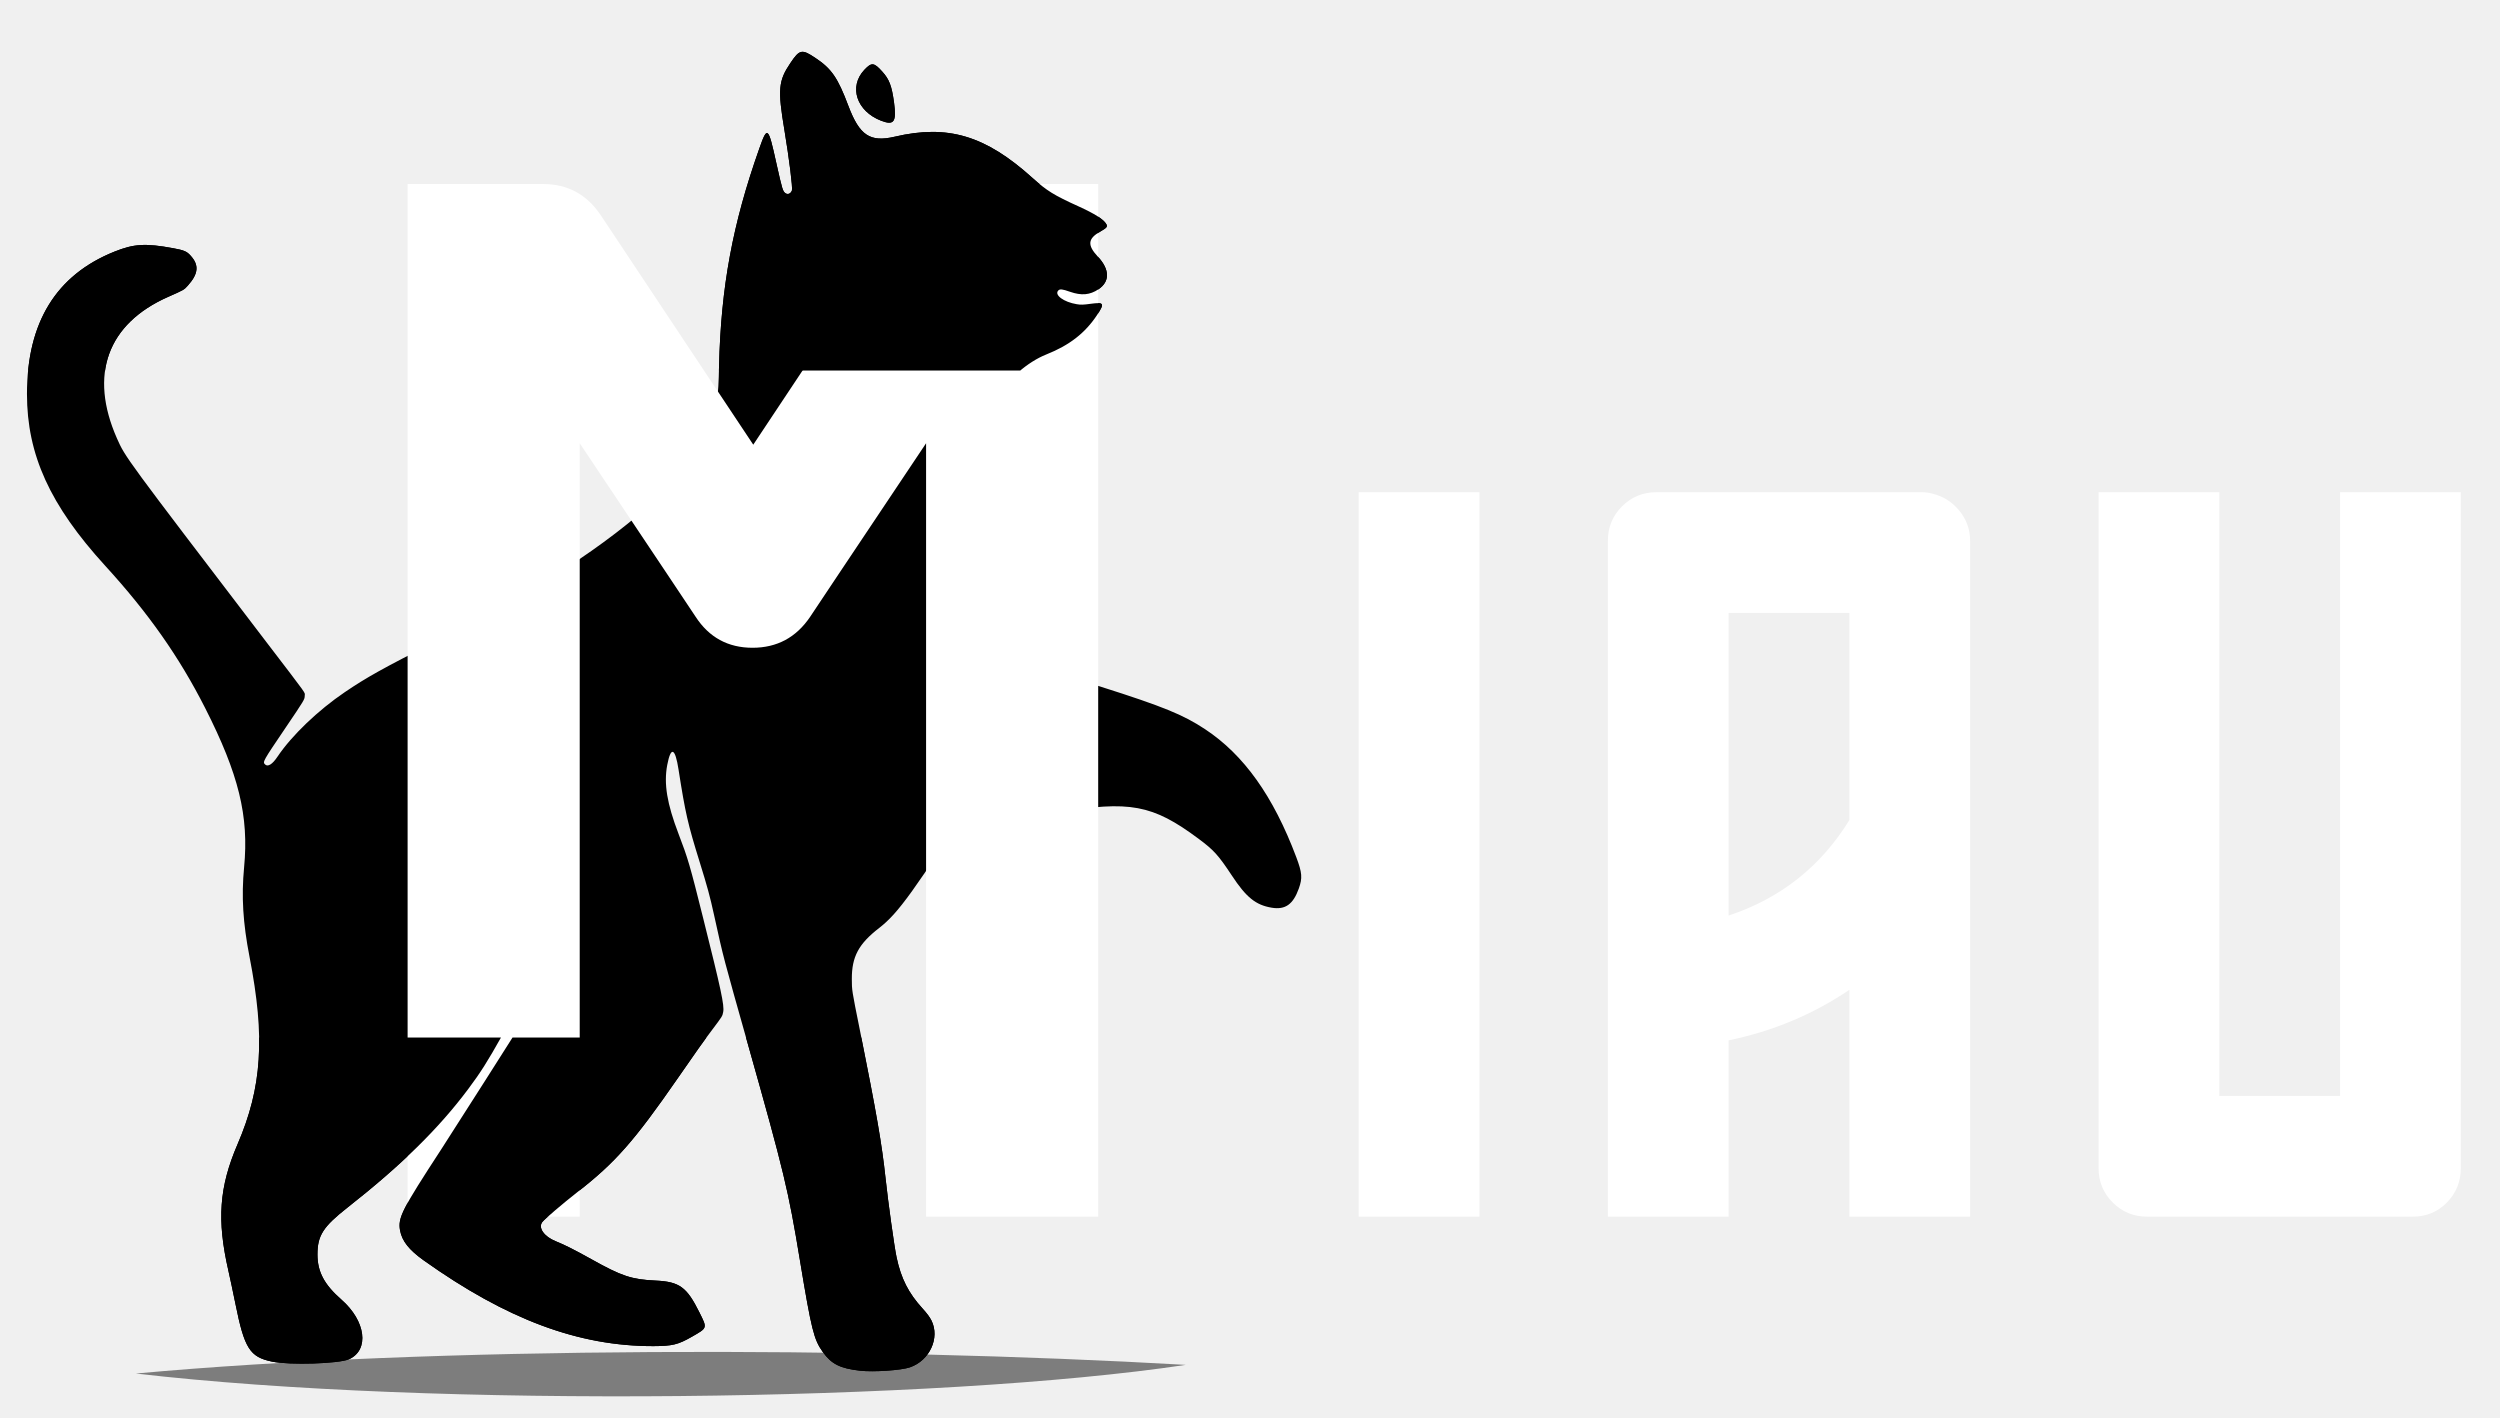
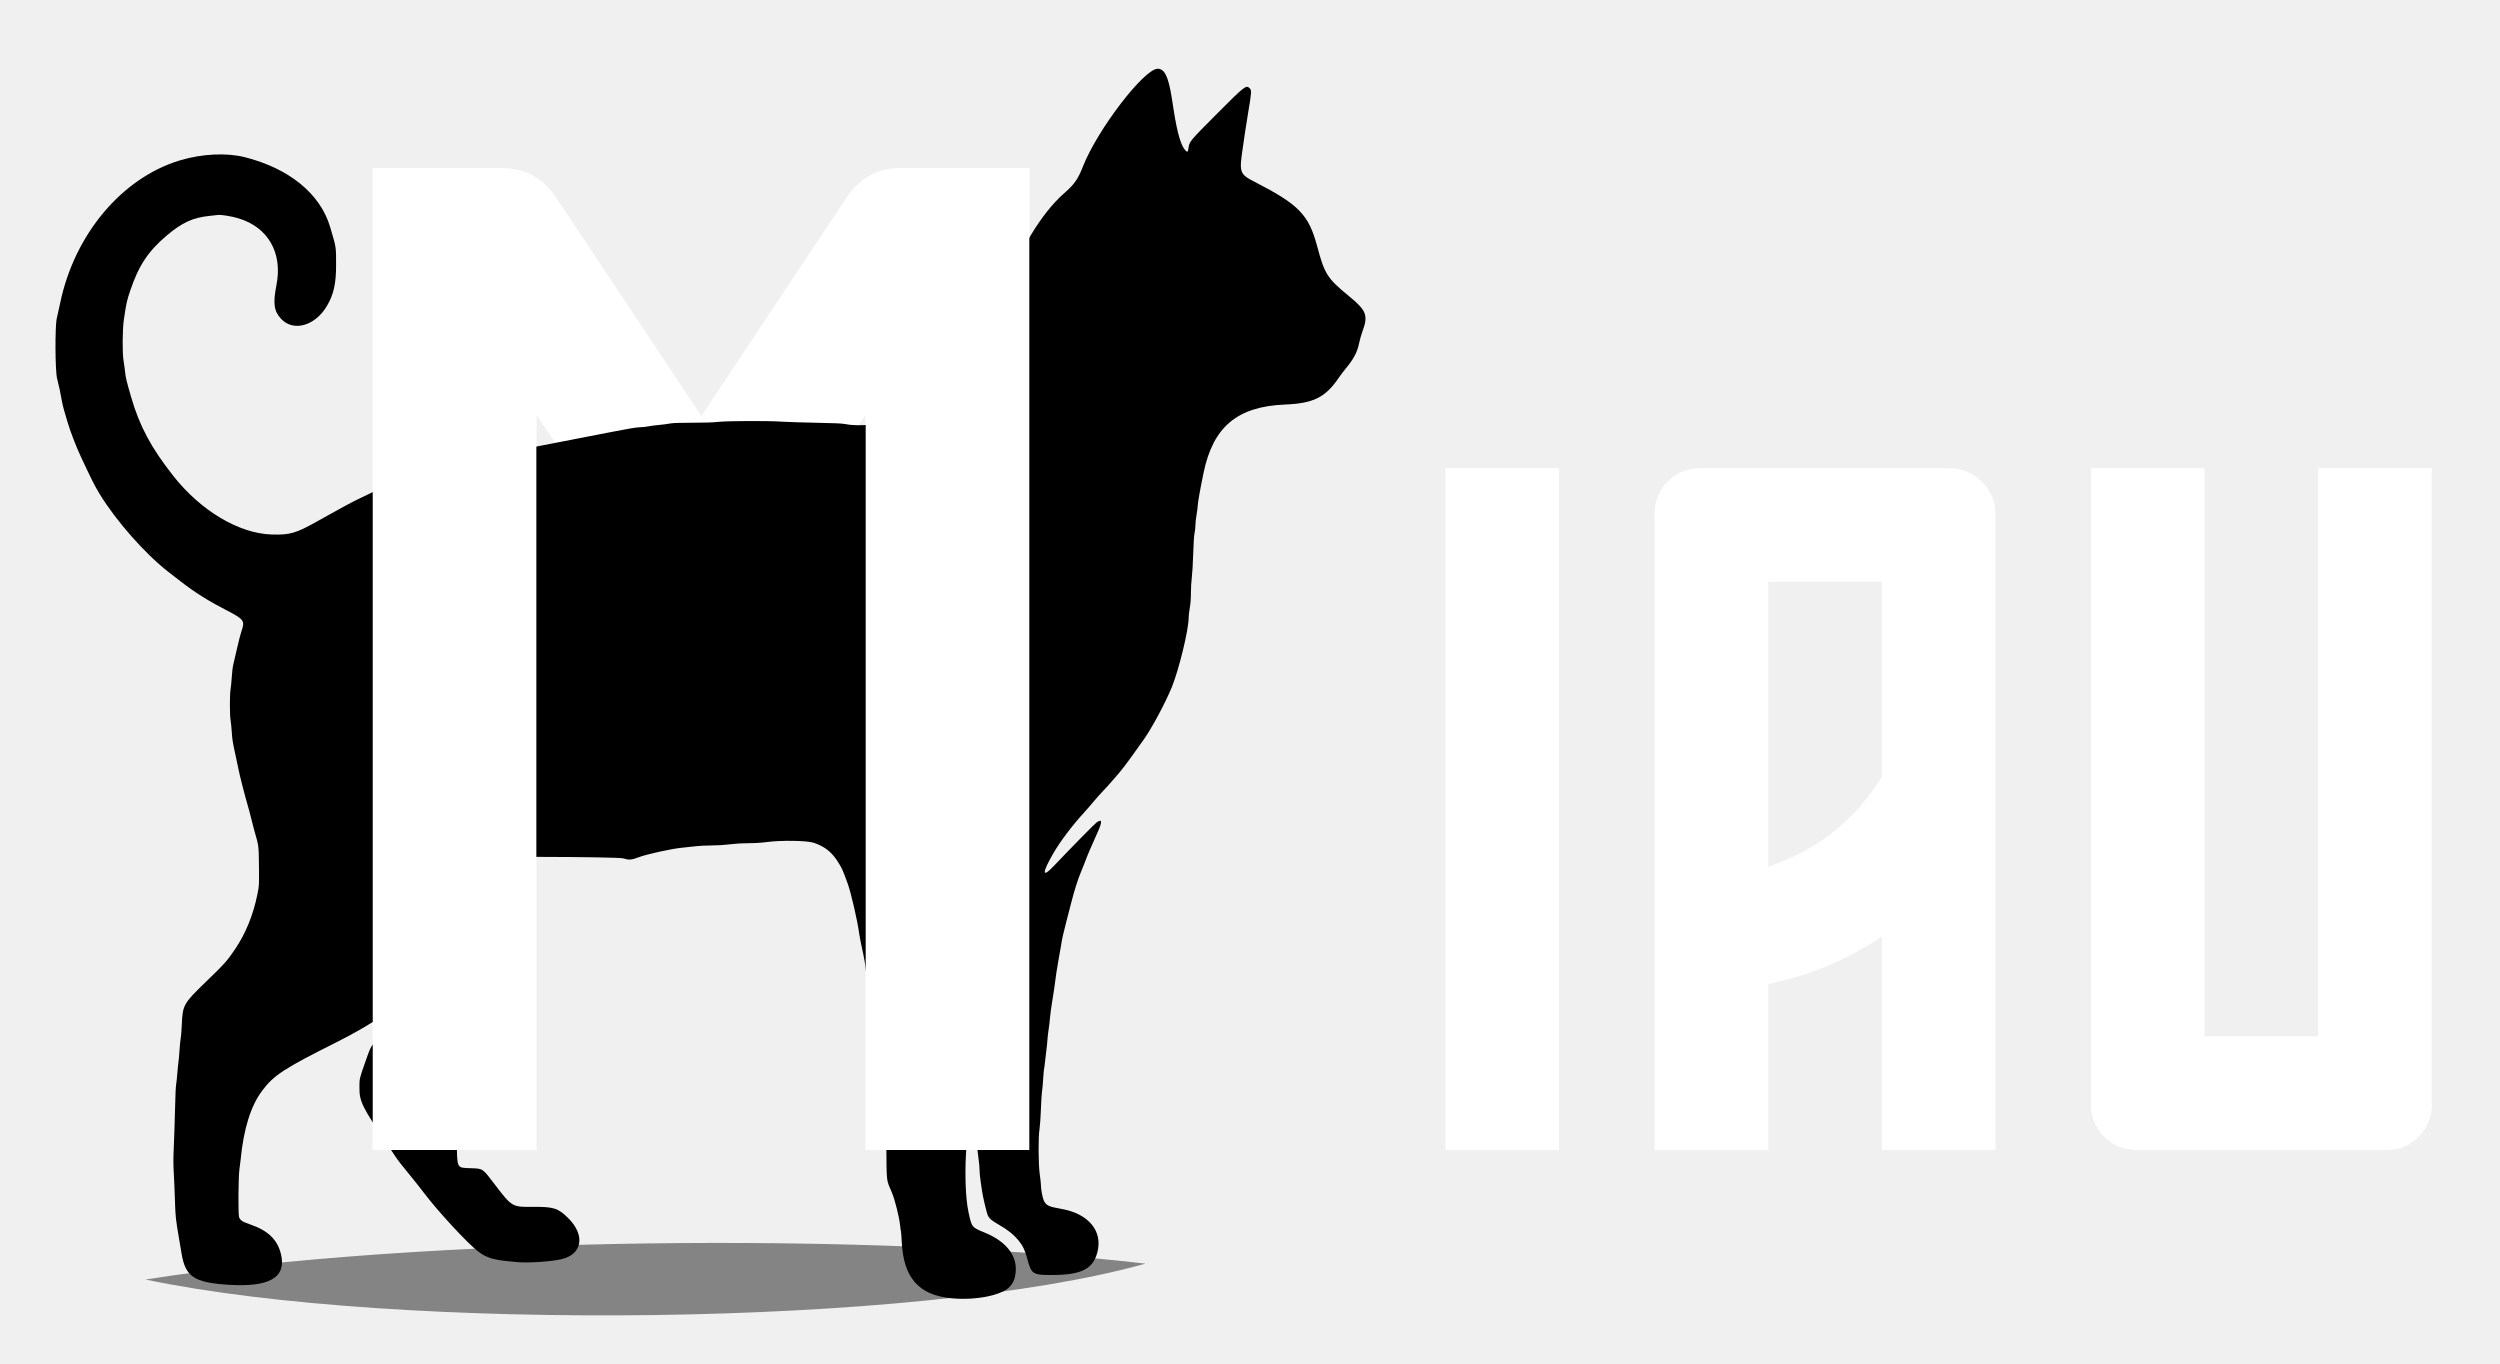
- <svg xmlns="http://www.w3.org/2000/svg" viewBox="0 0 2024 1148" role="img" aria-label="Miau">
+ <svg xmlns="http://www.w3.org/2000/svg" viewBox="-24 -6 1100 600" role="img" aria-label="Miau">
  <defs>
-     <g id="cat" transform="translate(-46 -8) scale(0.57)">
-       <path fill-rule="evenodd" d="M1302.2 1960.9C1274.0 1957.7 1261.6 1951.5 1249.4 1934.4C1236.6 1916.4 1233.4 1903.7 1216.9 1804.3C1200.4 1704.1 1194.2 1678.6 1143.5 1499.0C1107.9 1372.9 1108.3 1374.7 1095.1 1314.5C1089.0 1286.6 1085.4 1273.6 1074.5 1238.5C1057.5 1183.8 1054.2 1169.3 1044.5 1107.3C1039.7 1076.0 1033.6 1073.5 1028.4 1100.6C1023.4 1127.4 1028.0 1155.3 1044.5 1198.5C1057.8 1233.2 1060.6 1242.6 1079.4 1318.0C1104.9 1419.7 1109.7 1442.2 1107.9 1451.4C1106.8 1457.4 1106.7 1457.5 1092.0 1477.0C1078.9 1494.4 1069.6 1507.5 1043.0 1546.0C981.5 1634.8 954.5 1665.5 900.5 1707.5C880.6 1723.1 854.5 1745.3 851.0 1749.7C844.7 1757.8 853.4 1770.4 870.2 1777.1C883.3 1782.4 896.3 1789.0 920.6 1802.5C963.8 1826.7 977.8 1831.3 1012.0 1832.9C1045.8 1834.5 1056.2 1842.1 1074.0 1877.9C1085.5 1901.0 1085.8 1899.8 1063.0 1912.9C1043.8 1923.9 1035.5 1925.9 1008.8 1926.0C902.4 1926.2 800.4 1888.1 682.5 1804.2C661.5 1789.2 651.7 1776.7 648.9 1761.6C645.7 1743.7 651.6 1732.1 707.4 1646.5C722.0 1624.0 812.0 1482.8 841.5 1436.0C859.3 1407.8 861.0 1404.4 861.0 1396.9C861.0 1386.1 855.0 1383.8 849.2 1392.3C843.4 1400.8 805.0 1465.1 793.5 1485.5C772.9 1522.2 763.4 1537.2 745.7 1560.9C703.8 1617.0 650.8 1669.0 574.5 1729.0C539.5 1756.5 531.6 1768.9 531.6 1796.0C531.7 1820.5 541.2 1838.5 565.7 1860.0C600.3 1890.3 605.6 1931.3 576.6 1944.6C562.5 1951.0 492.1 1953.3 467.0 1948.0C435.5 1941.5 427.8 1929.2 415.1 1866.0C411.8 1849.8 407.3 1828.4 405.0 1818.5C388.6 1746.8 392.0 1699.9 418.0 1639.5C453.0 1558.2 457.5 1488.4 435.1 1373.0C425.7 1324.6 423.5 1287.3 427.4 1246.0C434.4 1173.1 419.9 1113.9 372.0 1019.5C335.2 947.0 291.4 884.7 230.1 817.6C151.7 731.7 119.0 659.9 119.0 573.6C119.0 472.1 160.4 404.7 243.1 371.5C271.0 360.3 287.1 359.3 326.8 366.6C342.0 369.4 346.1 371.1 351.4 377.1C363.7 390.6 362.6 402.7 347.5 419.7C342.1 425.7 342.0 425.8 319.5 435.7C233.0 474.0 206.9 546.4 246.9 636.9C258.7 663.5 257.5 661.9 458.3 925.0C520.5 1006.4 513.5 996.6 513.5 1002.4C513.5 1007.4 513.1 1008.1 486.3 1047.7C453.6 1096.0 453.6 1096.2 457.2 1099.8C461.1 1103.7 467.6 1099.7 474.9 1088.7C495.1 1058.7 532.4 1022.9 570.5 997.1C601.5 976.1 624.2 963.4 699.0 925.5C846.6 850.7 938.6 791.1 1016.5 720.0C1057.5 682.6 1076.8 655.9 1089.9 618.6C1099.1 592.6 1101.0 579.3 1102.0 534.0C1104.7 421.6 1121.2 332.4 1159.0 225.5C1170.7 192.3 1171.8 193.2 1183.4 245.8C1191.8 283.4 1192.6 286.0 1196.5 288.6C1199.9 290.8 1203.9 289.0 1205.5 284.6C1206.8 280.9 1201.6 239.6 1194.8 198.5C1185.2 141.2 1186.3 128.8 1203.2 103.8C1216.4 84.1 1219.5 83.4 1238.8 96.3C1261.8 111.6 1270.6 124.3 1285.8 164.7C1301.6 206.4 1316.5 216.4 1351.5 208.2C1426.8 190.5 1480.3 206.5 1546.9 266.5C1567.5 285.0 1577.8 291.4 1612.5 307.1C1635.5 317.5 1648.3 325.7 1652.0 332.3C1654.1 336.0 1652.8 337.6 1643.9 342.7C1625.7 352.9 1624.7 362.1 1640.1 378.6C1657.1 397.0 1657.3 413.9 1640.8 425.0C1628.6 433.1 1616.7 434.1 1600.6 428.5C1589.3 424.5 1586.0 424.2 1583.7 426.8C1578.0 433.1 1591.7 443.1 1610.0 446.1C1615.9 447.1 1619.2 447.0 1630.1 445.5C1648.7 443.0 1649.8 444.9 1639.1 461.2C1622.1 487.0 1599.8 504.4 1566.8 517.5C1540.3 528.1 1512.2 552.5 1496.5 578.5C1488.5 591.8 1493.5 609.2 1512.5 634.4C1580.7 725.1 1603.6 831.5 1577.6 936.5C1565.3 985.9 1553.6 1008.3 1478.8 1124.5C1377.4 1282.1 1356.7 1310.9 1329.4 1332.1C1300.2 1354.7 1290.5 1372.9 1290.6 1404.5C1290.6 1420.5 1290.6 1420.5 1301.8 1476.0C1326.0 1596.8 1333.3 1639.0 1338.5 1687.5C1342.1 1721.1 1351.0 1785.3 1354.2 1800.0C1360.6 1830.1 1371.1 1850.7 1391.0 1872.5C1397.2 1879.3 1401.3 1884.8 1403.8 1889.8C1415.9 1914.4 1401.2 1946.4 1373.2 1956.1C1360.9 1960.4 1321.2 1963.1 1302.2 1960.9ZM1887.0 1303.3C1864.3 1299.5 1850.8 1288.7 1830.3 1257.5C1811.1 1228.5 1804.9 1221.6 1783.0 1205.3C1717.8 1156.8 1685.3 1150.7 1583.0 1168.0C1576.7 1169.1 1558.2 1172.0 1542.0 1174.5C1525.8 1177.0 1505.5 1180.6 1496.9 1182.5C1469.7 1188.6 1467.3 1187.2 1475.7 1170.5C1481.9 1158.2 1589.2 981.4 1592.1 978.8C1596.6 974.5 1598.5 974.9 1644.2 989.4C1732.9 1017.6 1761.3 1029.2 1792.4 1049.8C1847.5 1086.2 1889.3 1144.9 1921.9 1231.6C1930.2 1253.7 1930.8 1261.1 1925.5 1276.0C1917.4 1298.6 1906.3 1306.5 1887.0 1303.3ZM1332.2 185.5C1297.3 172.0 1285.8 137.2 1308.4 113.2C1318.7 102.3 1322.1 102.6 1333.9 115.8C1343.8 126.7 1347.4 136.2 1350.6 160.0C1354.2 187.3 1350.5 192.5 1332.2 185.5Z" />
-     </g>
-     <clipPath id="front">
-       <rect x="0" y="0" width="2100" height="300" />
-       <rect x="0" y="840" width="2100" height="400" />
+     <path id="m" transform="translate(109.27 500) scale(0.30126 -0.30126)" d="M794 1391q29 43 79 43h188v-1434h-239v1074l-121 -181l-40 -60q-29 -43 -80 -43t-79 43l-40 60l-121 181v-1074h-239v1434h188q51 0 80 -43l212 -319z" />
+     <clipPath id="stems">
+       <rect x="140.00" y="0" width="72.00" height="501" />
+       <rect x="356.90" y="0" width="72.00" height="501" />
    </clipPath>
  </defs>
-   <path fill="#000" fill-opacity=".48" d="M110 1112 C350 1090 700 1090 960 1105 C760 1135 350 1140 110 1112 Z" />
-   <use href="#cat" fill="#000" />
+   <path fill="#000" fill-opacity=".45" d="M40 557 C160 538 360 536 480 550 C380 578 150 580 40 557 Z" />
  <g fill="#fff">
-     <path transform="translate(270.534 985) scale(0.583 -0.583)" d="M794 1391q29 43 79 43h188v-1434h-239v1074l-121 -181l-40 -60q-29 -43 -80 -43t-79 43l-40 60l-121 181v-1074h-239v1434h188q51 0 80 -43l212 -319z" />
-     <path transform="translate(1058.28 985) scale(0.409 -0.409)" d="M341 0h-239v1434h239v-1434z" />
-     <path transform="translate(1260.03 985) scale(0.409 -0.409)" d="M745 1431q32 -8 53 -34t21 -59v-1338h-239v449q-108 -73 -239 -100v-349h-239v1338q0 40 28 68t68 28h526q10 0 21 -3zM341 596q154 51 239 189v410h-239v-599z" />
-     <path transform="translate(1657.29 985) scale(0.409 -0.409)" d="M580 1434h239v-1338q0 -40 -27.5 -68t-67.5 -28h-526q-40 0 -68 28t-28 68v1338h239v-1195h239v1195z" />
+     <use href="#m" />
+     <path transform="translate(590.66 500) scale(0.20921 -0.20921)" d="M341 0h-239v1434h239v-1434z" />
+     <path transform="translate(682.66 500) scale(0.20921 -0.20921)" d="M745 1431q32 -8 53 -34t21 -59v-1338h-239v449q-108 -73 -239 -100v-349h-239v1338q0 40 28 68t68 28h526q10 0 21 -3zM341 596q154 51 239 189v410h-239v-599z" />
+     <path transform="translate(874.66 500) scale(0.20921 -0.20921)" d="M580 1434h239v-1338q0 -40 -27.5 -68t-67.5 -28h-526q-40 0 -68 28t-28 68v1338h239v-1195h239v1195z" />
  </g>
-   <use href="#cat" fill="#000" clip-path="url(#front)" />
+   <path fill="#000" d="M394.55 565.23C380.23 563.85 373.54 556.21 372.76 540.38C372.65 537.99 372.50 535.94 372.43 535.83C372.36 535.72 372.17 534.40 372.01 532.90C371.63 529.35 369.76 521.90 368.46 518.81C365.86 512.59 366.15 515.25 365.98 496.50C365.84 482.55 365.76 479.59 365.42 478.12C365.20 477.16 365.01 475.83 365.01 475.15C365.00 474.48 364.77 472.54 364.50 470.84C364.23 469.14 363.77 466.36 363.50 464.66C363.23 462.96 363.00 460.62 363.00 459.47C363.00 458.32 362.78 456.08 362.50 454.50C361.67 449.83 361.04 446.30 360.50 443.42C360.23 441.94 360.00 440.01 360.00 439.14C360.00 437.47 359.56 434.85 358.09 427.88C357.60 425.54 357.11 422.50 356.99 421.12C356.78 418.54 356.24 415.49 355.00 409.88C354.61 408.09 354.16 405.67 354.00 404.50C353.23 398.83 350.45 386.80 348.97 382.75C346.80 376.78 346.53 376.17 344.87 373.50C342.05 368.96 339.10 366.58 334.12 364.84C331.29 363.85 320.02 363.65 313.59 364.48C310.91 364.83 308.17 365.00 305.34 365.00C302.61 365.00 299.70 365.18 297.12 365.50C294.56 365.82 291.64 366.00 288.96 366.00C286.66 366.00 283.50 366.16 281.95 366.36C280.40 366.57 277.83 366.84 276.25 366.98C271.73 367.37 260.21 369.91 256.79 371.27C254.07 372.35 252.50 372.46 250.48 371.72C248.28 370.90 179.91 370.76 178.68 371.57C177.04 372.64 177.14 371.46 177.00 391.86C176.88 410.38 176.88 410.38 176.28 411.58C175.65 412.86 168.61 420.40 164.75 423.92C163.58 424.99 161.16 427.27 159.37 428.99C151.03 437.02 139.02 445.07 124.38 452.42C100.78 464.27 96.56 467.01 91.38 473.88C86.37 480.51 83.17 490.71 81.88 504.25C81.79 505.14 81.56 507.00 81.36 508.38C80.86 511.91 80.74 528.24 81.20 529.55C81.70 530.95 82.64 531.57 86.04 532.73C93.99 535.45 98.14 539.48 99.65 545.94C102.05 556.18 94.49 560.49 76.25 559.28C61.36 558.30 57.56 555.73 55.88 545.50C55.67 544.19 55.16 541.21 54.76 538.88C53.34 530.65 53.19 529.20 52.99 522.62C52.89 519.05 52.66 513.66 52.49 510.64C52.23 506.18 52.23 503.83 52.49 498.14C52.67 494.28 52.90 486.96 53.02 481.88C53.13 476.79 53.33 472.06 53.47 471.38C53.61 470.69 53.85 468.49 54.00 466.50C54.15 464.51 54.38 462.20 54.51 461.38C54.65 460.55 54.87 458.10 55.00 455.94C55.14 453.77 55.37 451.46 55.52 450.81C55.67 450.16 55.88 447.49 55.99 444.88C56.36 436.16 56.70 435.56 66.75 425.86C74.81 418.08 76.02 416.73 79.50 411.54C84.15 404.62 87.44 396.51 89.28 387.39C90.03 383.65 90.03 383.65 89.94 375.14C89.83 365.79 89.92 366.49 87.78 359.00C87.49 357.97 86.93 355.77 86.53 354.12C86.14 352.48 85.42 349.77 84.93 348.12C83.69 343.91 81.33 334.69 81.00 332.75C80.84 331.86 80.15 328.59 79.46 325.50C78.47 321.08 78.16 319.12 78.00 316.38C77.88 314.45 77.64 312.03 77.47 311.00C77.05 308.53 77.04 299.70 77.46 297.25C77.63 296.22 77.87 293.74 77.99 291.75C78.11 289.56 78.40 287.33 78.71 286.12C79.00 285.02 79.74 281.82 80.37 279.00C80.99 276.18 81.84 272.90 82.25 271.71C83.85 267.09 83.46 266.55 75.40 262.38C67.38 258.23 61.65 254.61 55.46 249.80C53.90 248.59 51.50 246.72 50.12 245.66C39.87 237.71 27.11 223.26 19.86 211.38C17.64 207.73 16.45 205.38 11.43 194.62C9.38 190.23 6.84 183.57 5.65 179.50C5.15 177.78 4.46 175.42 4.11 174.25C3.77 173.08 3.32 171.12 3.12 169.88C2.69 167.19 1.96 163.81 1.12 160.57C0.25 157.22 0.16 137.31 0.99 134.03C1.26 132.97 1.94 129.91 2.50 127.24C8.77 97.13 29.63 72.28 55.09 64.59C64.82 61.66 75.65 61.12 83.75 63.17C103.30 68.12 116.95 79.30 121.26 93.88C123.99 103.12 123.88 102.37 123.88 110.62C123.88 118.86 122.84 123.50 119.85 128.60C114.73 137.35 105.18 140.09 99.77 134.38C96.51 130.92 96.03 127.57 97.65 119.38C100.43 105.25 93.95 93.93 80.83 90.04C77.67 89.10 73.28 88.40 71.77 88.60C71.14 88.68 69.50 88.86 68.13 89.00C60.85 89.75 56.07 91.95 49.36 97.63C41.20 104.54 37.03 110.82 33.30 121.88C31.81 126.28 31.59 127.27 30.51 134.54C29.85 138.95 29.78 149.42 30.38 152.86C30.59 154.06 30.87 156.16 31.02 157.53C31.28 160.14 31.62 161.53 33.71 168.75C37.40 181.49 42.48 190.99 52.23 203.37C64.32 218.73 81.09 228.73 95.53 229.18C103.60 229.43 106.20 228.67 115.88 223.22C125.40 217.86 130.36 215.17 134.02 213.41C144.15 208.53 143.66 208.75 152.88 204.88C158.07 202.69 165.80 199.94 169.77 198.86C171.50 198.39 173.40 197.84 173.99 197.63C174.59 197.42 176.10 197.14 177.35 197.00C178.60 196.86 184.01 195.90 189.38 194.86C194.74 193.82 206.10 191.63 214.62 189.98C223.15 188.33 235.86 185.85 242.88 184.48C252.17 182.66 256.13 181.99 257.50 181.99C258.53 181.99 260.16 181.82 261.12 181.62C262.09 181.41 264.17 181.13 265.75 181.00C267.33 180.87 269.51 180.59 270.58 180.38C272.09 180.09 274.45 180.00 280.71 180.00C286.34 180.00 289.84 179.88 292.00 179.63C295.73 179.18 314.59 179.12 320.00 179.53C321.86 179.67 328.49 179.88 334.75 180.00C343.29 180.16 346.59 180.31 348.00 180.60C354.16 181.86 364.99 180.69 371.80 178.03C382.34 173.91 391.94 168.90 396.31 165.25C404.93 158.06 410.44 148.26 415.63 130.98C416.23 128.97 417.05 126.50 417.46 125.48C417.86 124.46 418.49 122.63 418.86 121.41C423.83 105.03 434.08 87.92 444.25 79.01C448.76 75.06 450.28 72.88 452.55 67.13C458.91 51.00 479.39 24.27 485.40 24.25C488.37 24.25 490.07 27.69 491.49 36.56C491.78 38.38 492.25 41.34 492.53 43.12C494.04 52.67 495.64 58.08 497.57 60.19C498.36 61.05 498.70 60.89 498.88 59.56C499.34 56.16 499.04 56.54 511.61 43.92C523.86 31.62 524.30 31.28 525.91 32.89C526.75 33.73 526.69 34.68 525.18 43.62C524.56 47.34 523.94 51.27 523.79 52.38C523.65 53.48 523.19 56.67 522.77 59.47C521.21 69.80 521.50 70.64 527.76 73.86C547.60 84.04 551.84 88.42 555.61 102.56C558.82 114.59 560.04 116.50 569.44 124.21C577.35 130.69 578.12 132.75 575.38 140.12C574.92 141.36 574.31 143.54 574.02 144.97C573.24 148.88 571.56 152.06 568.15 156.12C567.23 157.22 565.79 159.14 564.94 160.38C559.14 168.89 553.86 171.49 541.38 172.00C520.46 172.86 509.81 181.75 505.60 201.88C504.13 208.94 503.00 215.27 503.00 216.50C503.00 217.13 502.77 218.88 502.50 220.38C502.22 221.87 502.00 223.95 501.99 224.99C501.99 226.02 501.81 227.66 501.60 228.62C501.35 229.79 501.15 232.90 501.00 237.88C500.88 242.00 500.60 246.61 500.39 248.12C500.18 249.64 500.01 252.62 500.00 254.75C500.00 257.47 499.85 259.47 499.50 261.47C499.22 263.03 499.00 265.02 499.00 265.88C499.00 271.13 494.75 288.60 491.59 296.36C488.74 303.33 482.83 314.36 479.25 319.38C478.47 320.48 476.10 323.79 474.00 326.75C471.90 329.71 469.32 333.08 468.27 334.25C467.22 335.42 465.81 337.05 465.12 337.88C464.44 338.70 462.80 340.50 461.48 341.88C460.17 343.25 458.26 345.39 457.25 346.62C456.24 347.86 454.44 349.93 453.27 351.22C447.67 357.34 442.50 364.20 439.37 369.62C434.38 378.28 434.49 380.52 439.62 375.09C446.60 367.73 457.69 356.44 458.50 355.87C461.08 354.09 461.11 355.54 458.60 361.00C456.25 366.14 454.31 370.70 453.25 373.62C452.80 374.86 452.03 376.77 451.54 377.88C450.44 380.37 448.50 386.51 447.36 391.12C446.88 393.05 445.88 396.93 445.13 399.75C443.86 404.56 443.24 407.36 442.87 410.00C442.78 410.62 442.34 413.15 441.87 415.62C441.13 419.62 440.54 423.51 439.78 429.50C439.64 430.53 439.25 433.06 438.89 435.12C438.54 437.19 438.13 440.22 437.99 441.87C437.86 443.52 437.59 445.82 437.39 446.99C437.19 448.17 436.96 450.19 436.87 451.50C436.79 452.81 436.61 454.55 436.49 455.38C436.36 456.20 436.09 458.55 435.87 460.60C435.66 462.65 435.43 464.42 435.36 464.52C435.29 464.63 435.13 466.55 434.99 468.80C434.85 471.04 434.62 473.55 434.47 474.38C434.33 475.20 434.12 478.69 434.00 482.12C433.88 485.56 433.60 489.44 433.39 490.75C432.79 494.46 432.86 506.32 433.50 510.75C433.77 512.61 433.99 514.70 434.00 515.40C434.00 517.18 434.68 520.89 435.22 522.11C436.22 524.37 437.37 524.94 442.83 525.88C454.84 527.93 461.26 535.54 458.87 544.88C456.94 552.44 451.84 554.99 438.70 555.00C430.42 555.00 429.84 554.63 428.10 548.20C426.98 544.08 426.13 542.25 424.25 539.93C422.05 537.22 419.60 535.24 415.45 532.84C412.27 531.00 411.42 530.30 410.71 528.92C410.15 527.82 408.38 520.36 408.02 517.55C407.88 516.49 407.60 514.50 407.39 513.12C407.18 511.75 407.00 509.78 407.00 508.74C407.00 507.71 406.78 505.29 406.50 503.37C406.23 501.45 406.01 499.33 406.00 498.67C406.00 497.21 404.59 490.85 404.09 490.06C401.09 485.30 399.51 515.08 402.12 527.25C403.58 534.06 403.52 533.99 409.33 536.37C419.54 540.56 424.34 547.50 422.63 555.59C422.21 557.55 421.39 559.10 420.08 560.37C416.25 564.09 404.98 566.24 394.55 565.23ZM203.75 549.34C203.27 549.29 201.58 549.13 200.00 548.98C193.05 548.33 189.99 547.36 186.50 544.73C181.81 541.19 168.75 527.09 162.38 518.67C160.79 516.58 158.47 513.64 157.22 512.12C152.69 506.64 151.06 504.54 149.64 502.36C148.84 501.13 147.51 499.11 146.67 497.88C135.19 480.86 134.11 478.67 134.15 472.38C134.17 468.42 134.06 468.86 137.07 460.29C139.59 453.10 139.62 453.06 146.38 448.75C154.44 443.61 162.82 435.33 170.69 424.71C174.76 419.24 175.46 418.68 176.43 420.18C177.08 421.17 177.05 466.69 176.41 470.50C175.86 473.70 175.86 480.94 176.41 483.38C176.72 484.74 176.84 487.40 176.97 495.39C177.17 508.54 176.78 507.77 183.23 508.01C188.60 508.21 188.20 507.93 193.87 515.38C201.19 524.98 201.43 525.12 210.26 525.03C219.63 524.93 221.55 525.54 226.03 529.99C233.52 537.42 232.28 545.71 223.35 547.97C219.06 549.05 208.48 549.79 203.75 549.34Z" />
+   <use href="#m" fill="#fff" clip-path="url(#stems)" />
</svg>
